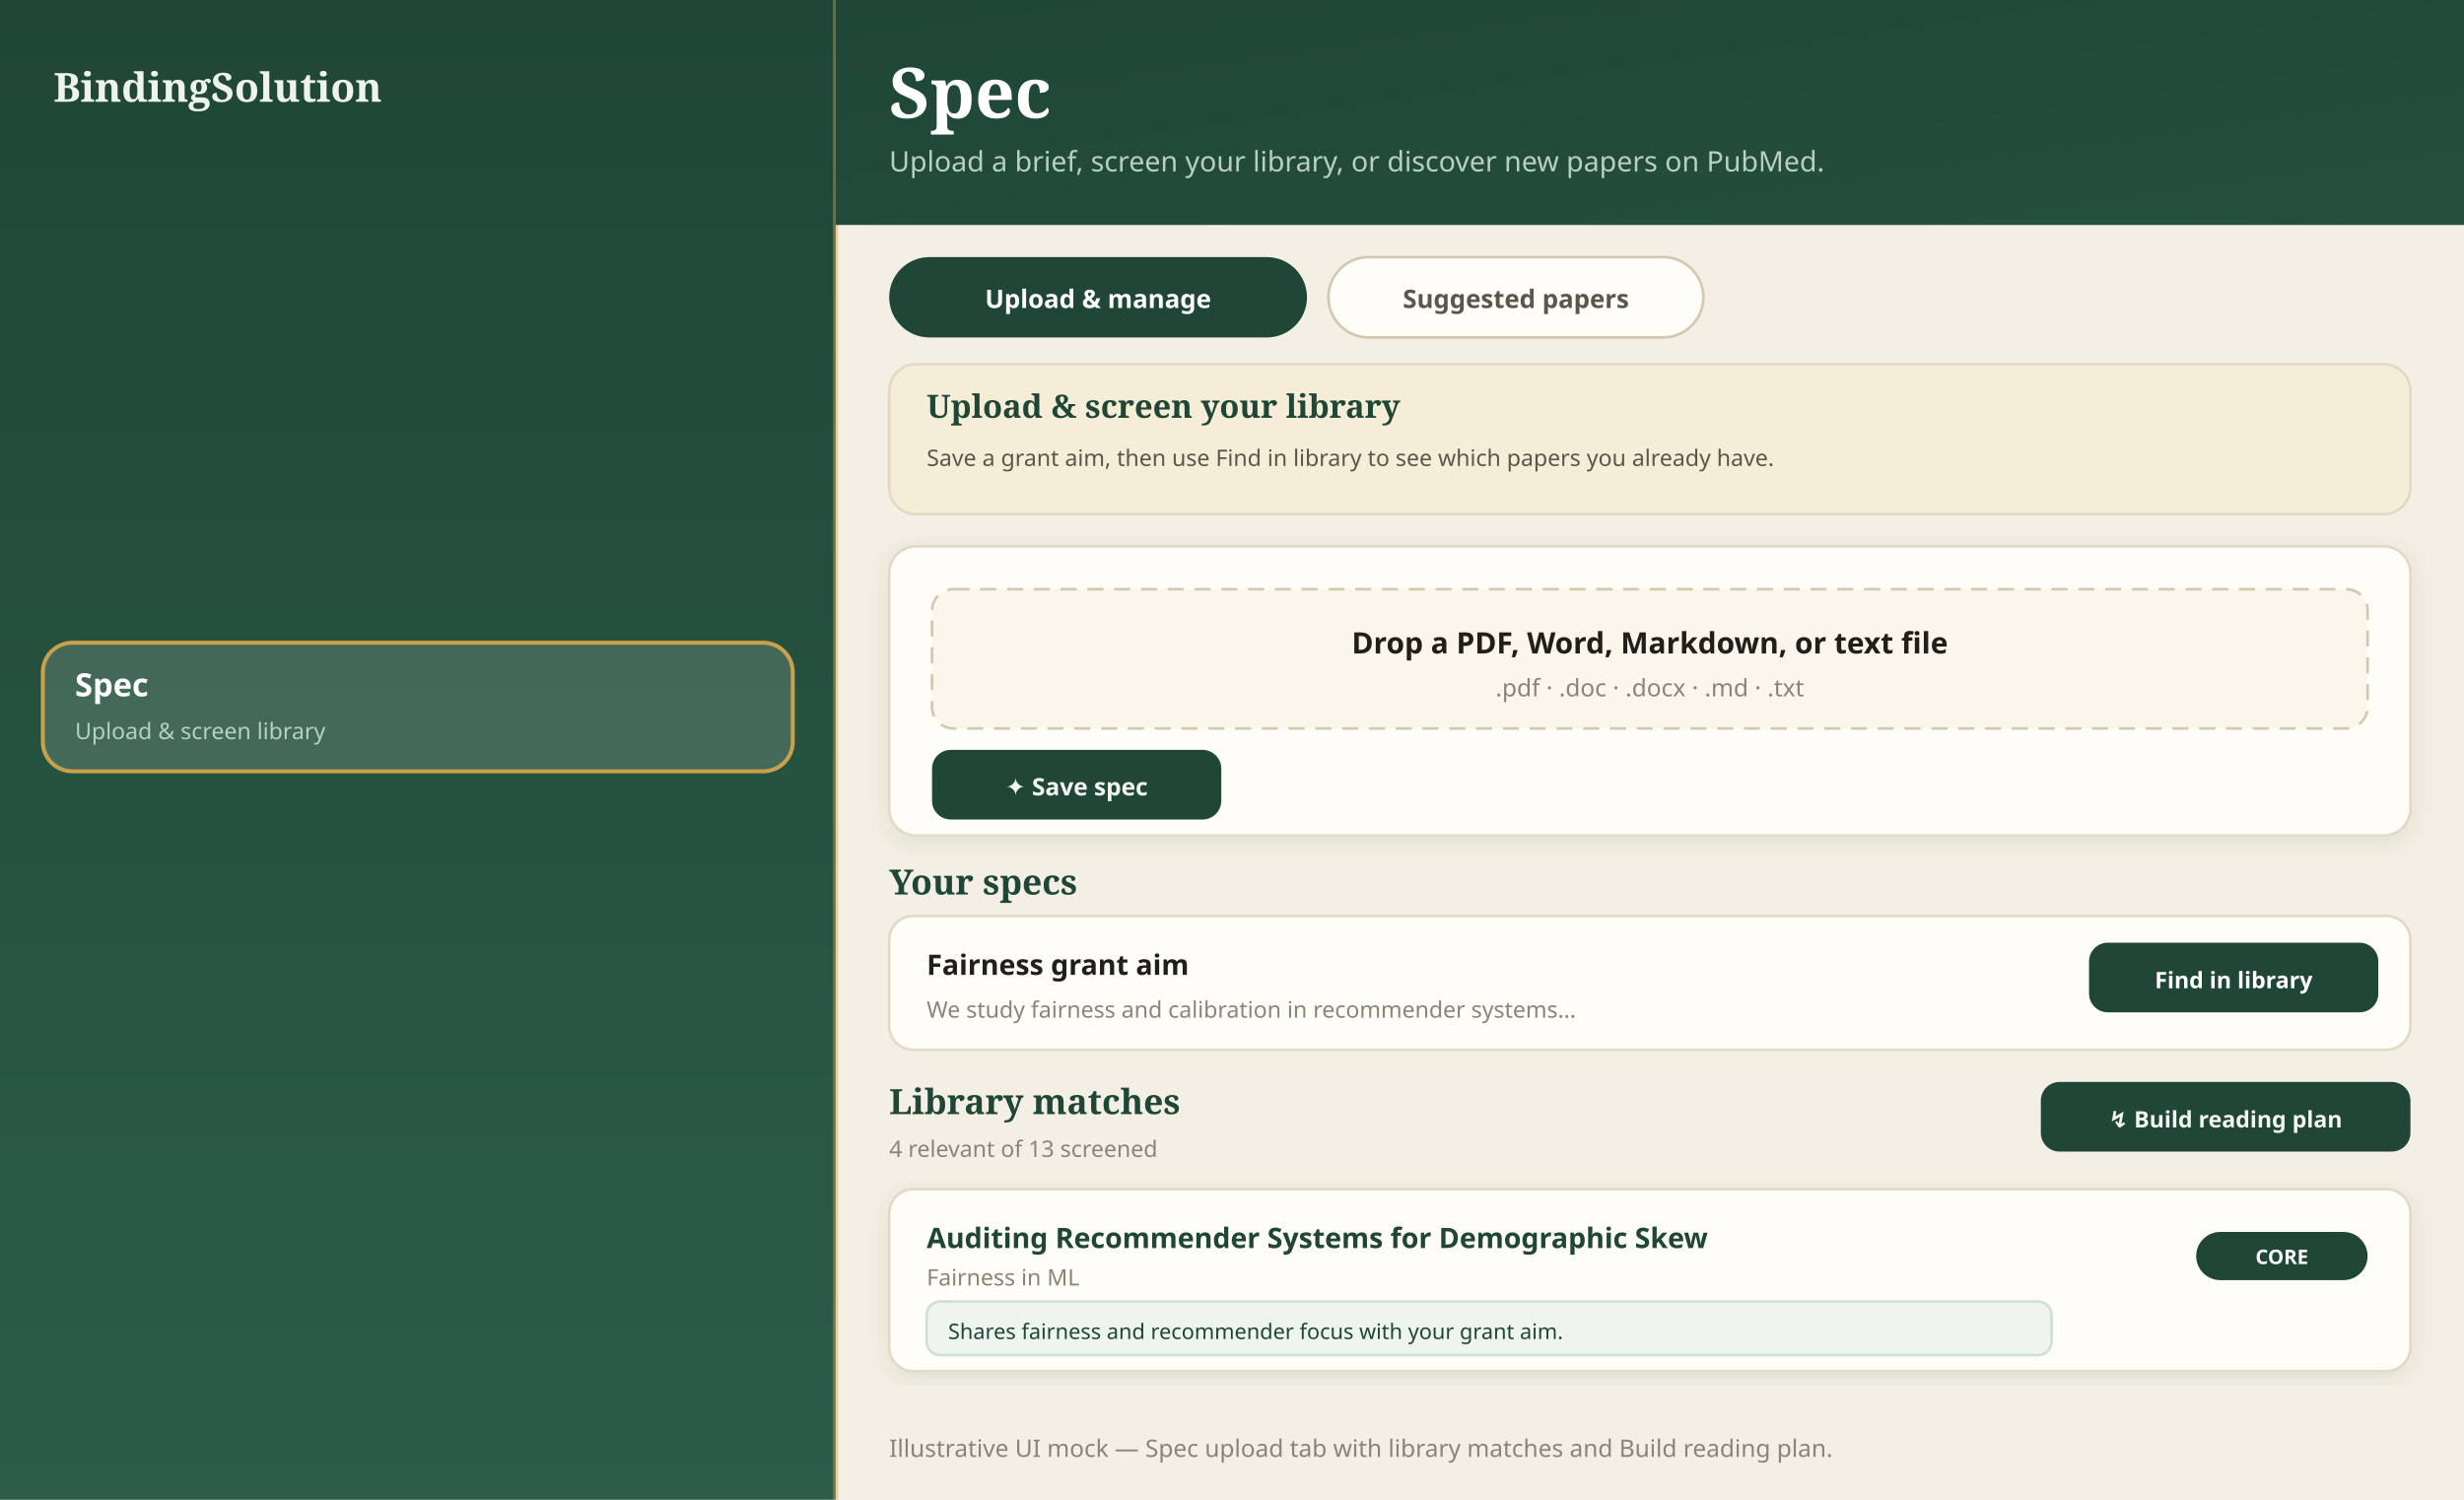
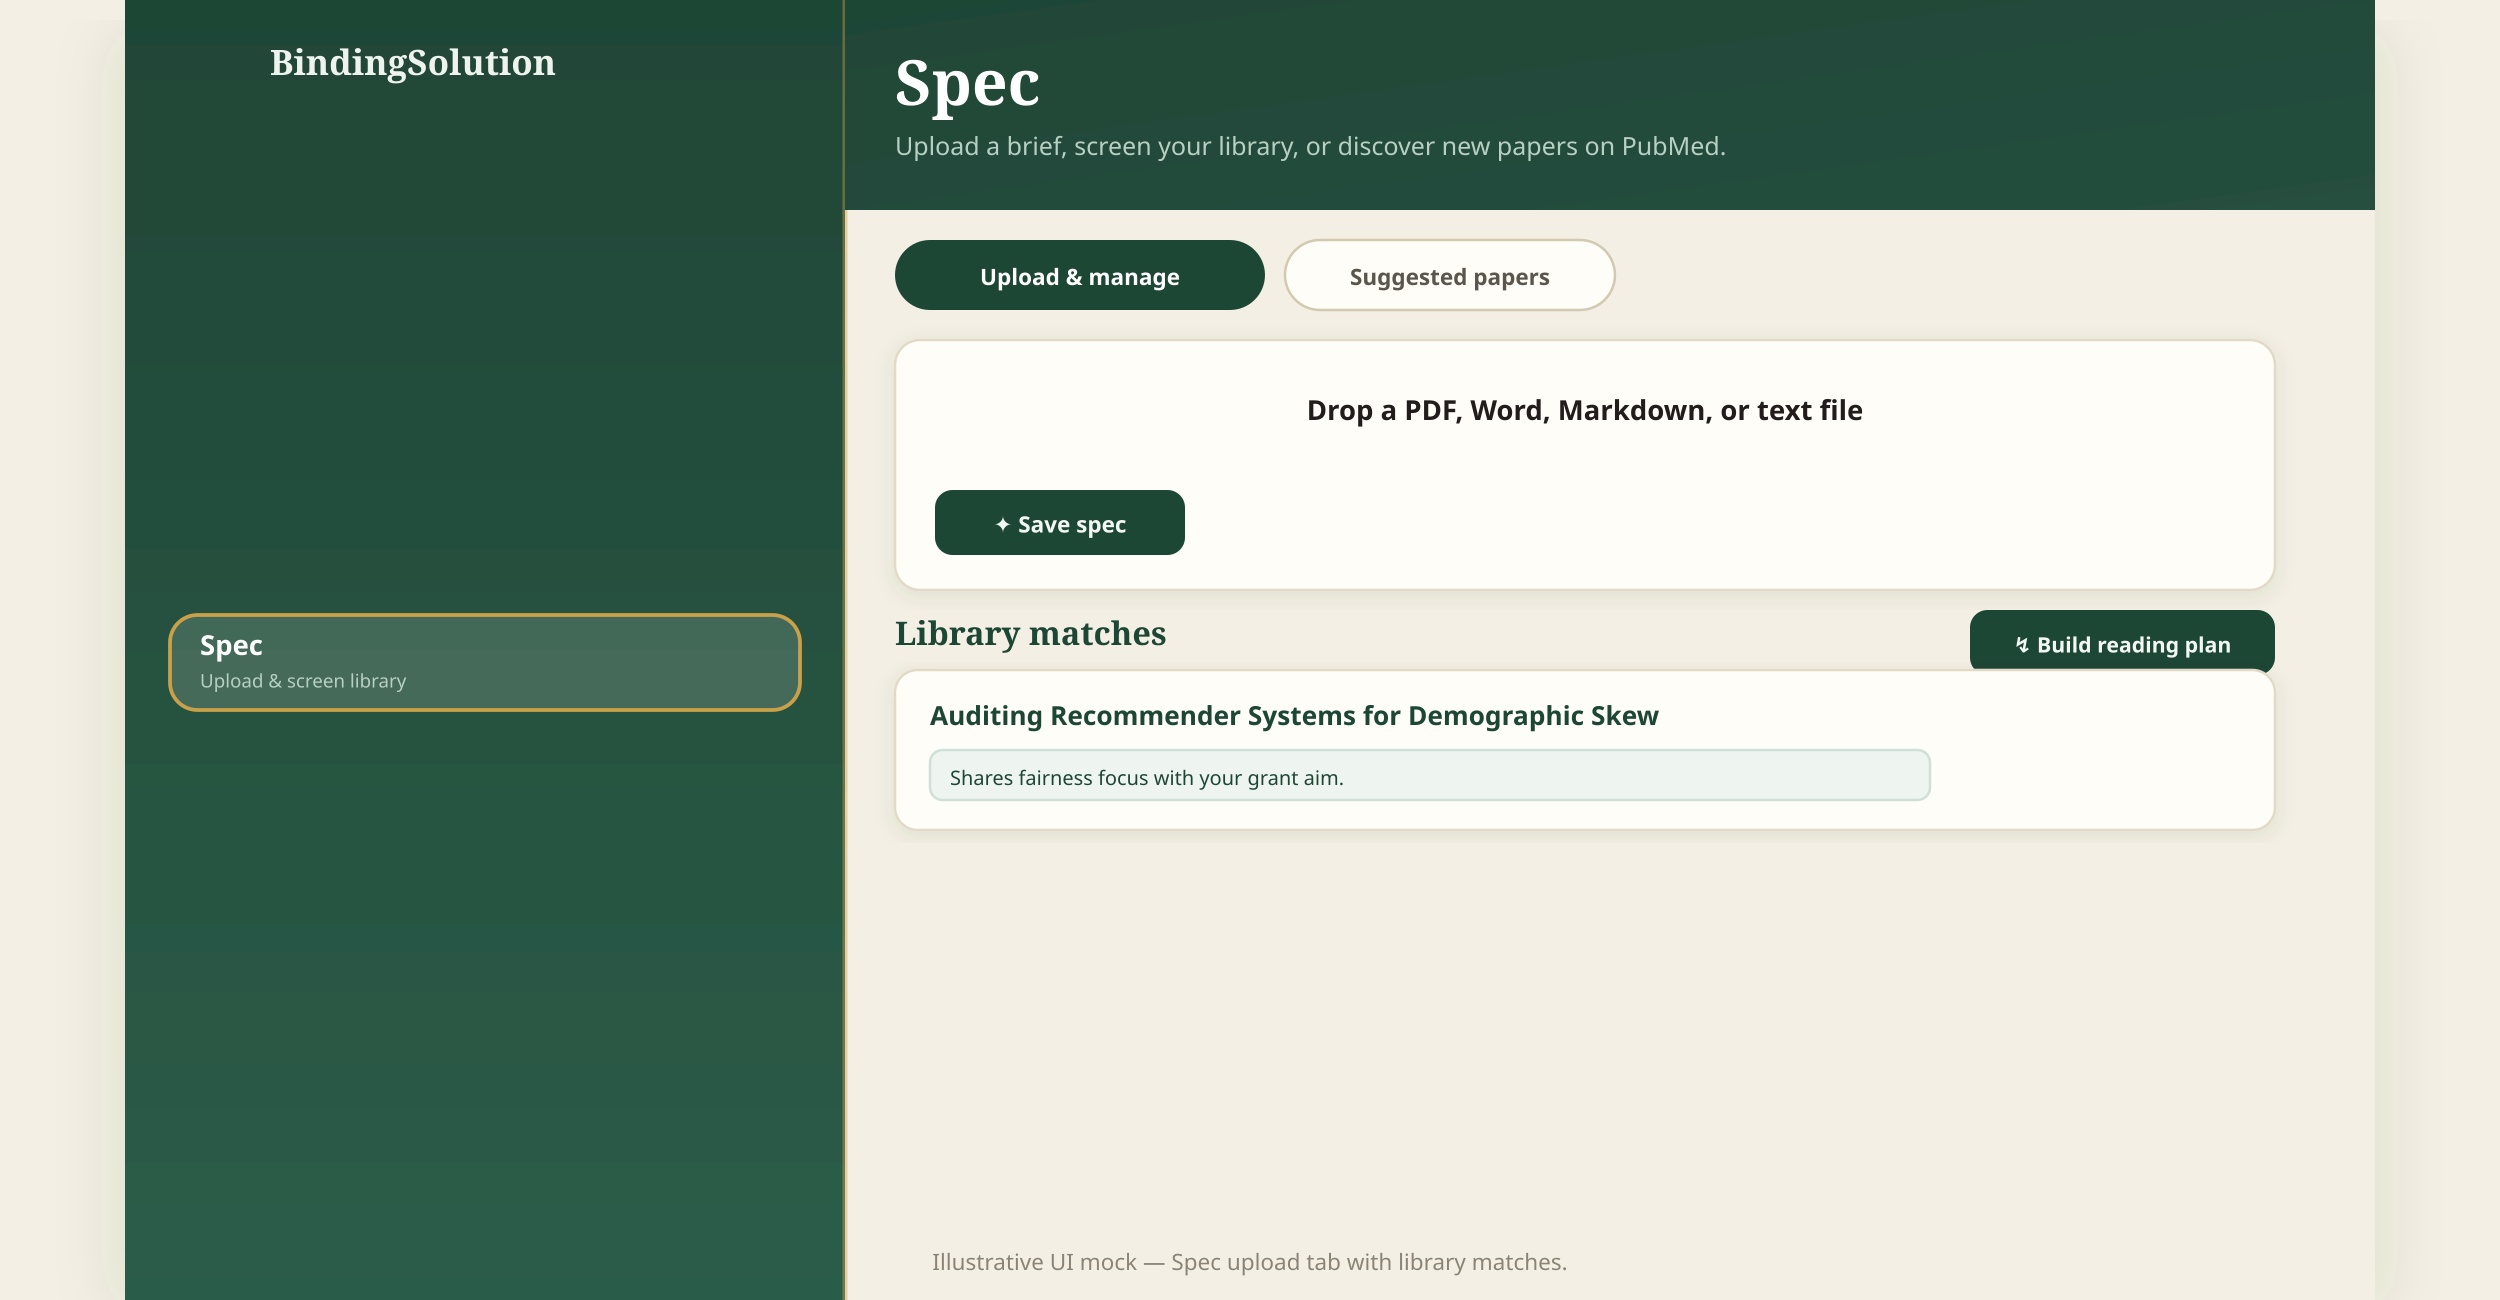
- <svg xmlns="http://www.w3.org/2000/svg" viewBox="0 0 920 560" width="920" height="560" role="img" aria-label="Spec upload and library matches tab">
+ <svg xmlns="http://www.w3.org/2000/svg" viewBox="0 0 1000 520" width="1000" height="520" role="img" aria-label="Spec upload and library matches tab">
  <defs>
    <linearGradient id="green" x1="0" y1="0" x2="0" y2="1">
      <stop offset="0" stop-color="#1f4636" />
      <stop offset="1" stop-color="#2c5d49" />
    </linearGradient>
    <linearGradient id="hero" x1="0" y1="0" x2="1" y2="1">
      <stop offset="0" stop-color="#1f4636" />
      <stop offset="1" stop-color="#254f3f" />
    </linearGradient>
+     <filter id="shellShadow" x="-4%" y="-2%" width="108%" height="104%">
+       <feDropShadow dx="0" dy="8" stdDeviation="14" flood-color="#1f4636" flood-opacity="0.12" />
+     </filter>
    <filter id="shadow" x="-8%" y="-8%" width="116%" height="116%">
      <feDropShadow dx="0" dy="2" stdDeviation="4" flood-color="#1f4636" flood-opacity="0.1" />
    </filter>
  </defs>
-   <rect width="920" height="560" fill="#f4efe4" />
-   <rect x="0" y="0" width="312" height="560" fill="url(#green)" />
-   <line x1="312" y1="0" x2="312" y2="560" stroke="#caa14a" stroke-width="2" stroke-opacity="0.42" />
-   <text x="20" y="38" fill="#eef3ee" font-family="Georgia, serif" font-size="15" font-weight="700">BindingSolution</text>
-   <rect x="16" y="240" width="280" height="48" rx="11" fill="rgba(255,255,255,0.14)" stroke="#caa14a" stroke-width="1.5" />
-   <text x="28" y="260" fill="#fff" font-family="system-ui, sans-serif" font-size="12" font-weight="600">Spec</text>
-   <text x="28" y="276" fill="#b8cfc4" font-family="system-ui, sans-serif" font-size="8.5">Upload &amp; screen library</text>
-   <rect x="312" y="0" width="608" height="84" fill="url(#hero)" />
-   <text x="332" y="44" fill="#fff" font-family="Georgia, serif" font-size="26" font-weight="600">Spec</text>
-   <text x="332" y="64" fill="#b8cfc4" font-family="system-ui, sans-serif" font-size="10.5">Upload a brief, screen your library, or discover new papers on PubMed.</text>
-   <g transform="translate(332, 96)">
-     <rect x="0" y="0" width="156" height="30" rx="15" fill="#1f4636" />
-     <text x="78" y="19" fill="#fff" font-family="system-ui, sans-serif" font-size="9.5" font-weight="600" text-anchor="middle">Upload &amp; manage</text>
-     <rect x="164" y="0" width="140" height="30" rx="15" fill="#fffdf8" stroke="#d3c8b0" />
-     <text x="234" y="19" fill="#5a564c" font-family="system-ui, sans-serif" font-size="9.5" font-weight="600" text-anchor="middle">Suggested papers</text>
-     <rect x="0" y="40" width="568" height="56" rx="10" fill="#f6edd6" stroke="#e2d9c6" />
-     <text x="14" y="60" fill="#1f4636" font-family="Georgia, serif" font-size="12" font-weight="600">Upload &amp; screen your library</text>
-     <text x="14" y="78" fill="#5a564c" font-family="system-ui, sans-serif" font-size="8.5">Save a grant aim, then use Find in library to see which papers you already have.</text>
-     <rect x="0" y="108" width="568" height="108" rx="10" fill="#fffdf8" stroke="#e2d9c6" filter="url(#shadow)" />
-     <rect x="16" y="124" width="536" height="52" rx="8" fill="#faf6ec" stroke="#d3c8b0" stroke-dasharray="6 4" />
-     <text x="284" y="148" fill="#211f1a" font-family="system-ui, sans-serif" font-size="11" font-weight="600" text-anchor="middle">Drop a PDF, Word, Markdown, or text file</text>
-     <text x="284" y="164" fill="#8a8478" font-family="system-ui, sans-serif" font-size="9" text-anchor="middle">.pdf · .doc · .docx · .md · .txt</text>
-     <rect x="16" y="184" width="108" height="26" rx="7" fill="#1f4636" />
-     <text x="70" y="201" fill="#f2f7f3" font-family="system-ui, sans-serif" font-size="9" font-weight="600" text-anchor="middle">✦ Save spec</text>
-     <text x="0" y="238" fill="#1f4636" font-family="Georgia, serif" font-size="13" font-weight="600">Your specs</text>
-     <rect x="0" y="246" width="568" height="50" rx="9" fill="#fffdf8" stroke="#e2d9c6" />
-     <text x="14" y="268" fill="#211f1a" font-family="system-ui, sans-serif" font-size="10.5" font-weight="600">Fairness grant aim</text>
-     <text x="14" y="284" fill="#8a8478" font-family="system-ui, sans-serif" font-size="8.5">We study fairness and calibration in recommender systems…</text>
-     <rect x="448" y="256" width="108" height="26" rx="7" fill="#1f4636" />
-     <text x="502" y="273" fill="#fff" font-family="system-ui, sans-serif" font-size="8.5" font-weight="600" text-anchor="middle">Find in library</text>
-     <text x="0" y="320" fill="#1f4636" font-family="Georgia, serif" font-size="13" font-weight="600">Library matches</text>
-     <text x="0" y="336" fill="#8a8478" font-family="system-ui, sans-serif" font-size="8.5">4 relevant of 13 screened</text>
-     <rect x="430" y="308" width="138" height="26" rx="7" fill="#1f4636" />
-     <text x="499" y="325" fill="#f2f7f3" font-family="system-ui, sans-serif" font-size="8.5" font-weight="600" text-anchor="middle">↯ Build reading plan</text>
-     <rect x="0" y="348" width="568" height="68" rx="9" fill="#fffdf8" stroke="#e2d9c6" filter="url(#shadow)" />
-     <text x="14" y="370" fill="#1f4636" font-family="system-ui, sans-serif" font-size="10.5" font-weight="600">Auditing Recommender Systems for Demographic Skew</text>
-     <text x="14" y="384" fill="#8a8478" font-family="system-ui, sans-serif" font-size="8.5">Fairness in ML</text>
-     <rect x="14" y="390" width="420" height="20" rx="5" fill="#eef4f0" stroke="#cfe0d6" />
-     <text x="22" y="404" fill="#1f4636" font-family="system-ui, sans-serif" font-size="8">Shares fairness and recommender focus with your grant aim.</text>
-     <rect x="488" y="364" width="64" height="18" rx="9" fill="#1f4636" />
-     <text x="520" y="376" fill="#fff" font-family="system-ui, sans-serif" font-size="7.5" font-weight="700" text-anchor="middle">CORE</text>
+   <rect width="1000" height="520" fill="#f4efe4" />
+   <g filter="url(#shellShadow)">
+     <rect x="50" y="0" width="900" height="520" fill="#f4efe4" />
+     <rect x="50" y="0" width="288" height="520" fill="url(#green)" />
+     <line x1="338" y1="0" x2="338" y2="520" stroke="#caa14a" stroke-width="2" stroke-opacity="0.42" />
+     <g transform="translate(50, 0)">
+       <text x="58" y="30" fill="#eef3ee" font-family="Georgia, serif" font-size="14" font-weight="700">BindingSolution</text>
+       <rect x="18" y="246" width="252" height="38" rx="11" fill="rgba(255,255,255,0.14)" stroke="#caa14a" stroke-width="1.5" />
+       <text x="30" y="262" fill="#fff" font-family="system-ui, sans-serif" font-size="11" font-weight="600">Spec</text>
+       <text x="30" y="275" fill="#b8cfc4" font-family="system-ui, sans-serif" font-size="7.5">Upload &amp; screen library</text>
+     </g>
+     <rect x="338" y="0" width="612" height="84" fill="url(#hero)" />
+     <text x="358" y="42" fill="#fff" font-family="Georgia, serif" font-size="25" font-weight="600">Spec</text>
+     <text x="358" y="62" fill="#b8cfc4" font-family="system-ui, sans-serif" font-size="10">Upload a brief, screen your library, or discover new papers on PubMed.</text>
+     <g transform="translate(358, 96)">
+       <rect x="0" y="0" width="148" height="28" rx="14" fill="#1f4636" />
+       <text x="74" y="18" fill="#fff" font-family="system-ui, sans-serif" font-size="9" font-weight="600" text-anchor="middle">Upload &amp; manage</text>
+       <rect x="156" y="0" width="132" height="28" rx="14" fill="#fffdf8" stroke="#d3c8b0" />
+       <text x="222" y="18" fill="#5a564c" font-family="system-ui, sans-serif" font-size="9" font-weight="600" text-anchor="middle">Suggested papers</text>
+       <rect x="0" y="40" width="552" height="100" rx="10" fill="#fffdf8" stroke="#e2d9c6" filter="url(#shadow)" />
+       <text x="276" y="72" fill="#211f1a" font-family="system-ui, sans-serif" font-size="11" font-weight="600" text-anchor="middle">Drop a PDF, Word, Markdown, or text file</text>
+       <rect x="16" y="100" width="100" height="26" rx="7" fill="#1f4636" />
+       <text x="66" y="117" fill="#f2f7f3" font-family="system-ui, sans-serif" font-size="9" font-weight="600" text-anchor="middle">✦ Save spec</text>
+       <text x="0" y="162" fill="#1f4636" font-family="Georgia, serif" font-size="13" font-weight="600">Library matches</text>
+       <rect x="430" y="148" width="122" height="26" rx="7" fill="#1f4636" />
+       <text x="491" y="165" fill="#f2f7f3" font-family="system-ui, sans-serif" font-size="8.5" font-weight="600" text-anchor="middle">↯ Build reading plan</text>
+       <rect x="0" y="172" width="552" height="64" rx="9" fill="#fffdf8" stroke="#e2d9c6" filter="url(#shadow)" />
+       <text x="14" y="194" fill="#1f4636" font-family="system-ui, sans-serif" font-size="10.5" font-weight="600">Auditing Recommender Systems for Demographic Skew</text>
+       <rect x="14" y="204" width="400" height="20" rx="5" fill="#eef4f0" stroke="#cfe0d6" />
+       <text x="22" y="218" fill="#1f4636" font-family="system-ui, sans-serif" font-size="8">Shares fairness focus with your grant aim.</text>
+     </g>
  </g>
-   <text x="332" y="544" fill="#8a8478" font-family="system-ui, sans-serif" font-size="9">Illustrative UI mock — Spec upload tab with library matches and Build reading plan.</text>
+   <text x="500" y="508" fill="#8a8478" font-family="system-ui, sans-serif" font-size="9" text-anchor="middle">Illustrative UI mock — Spec upload tab with library matches.</text>
</svg>
